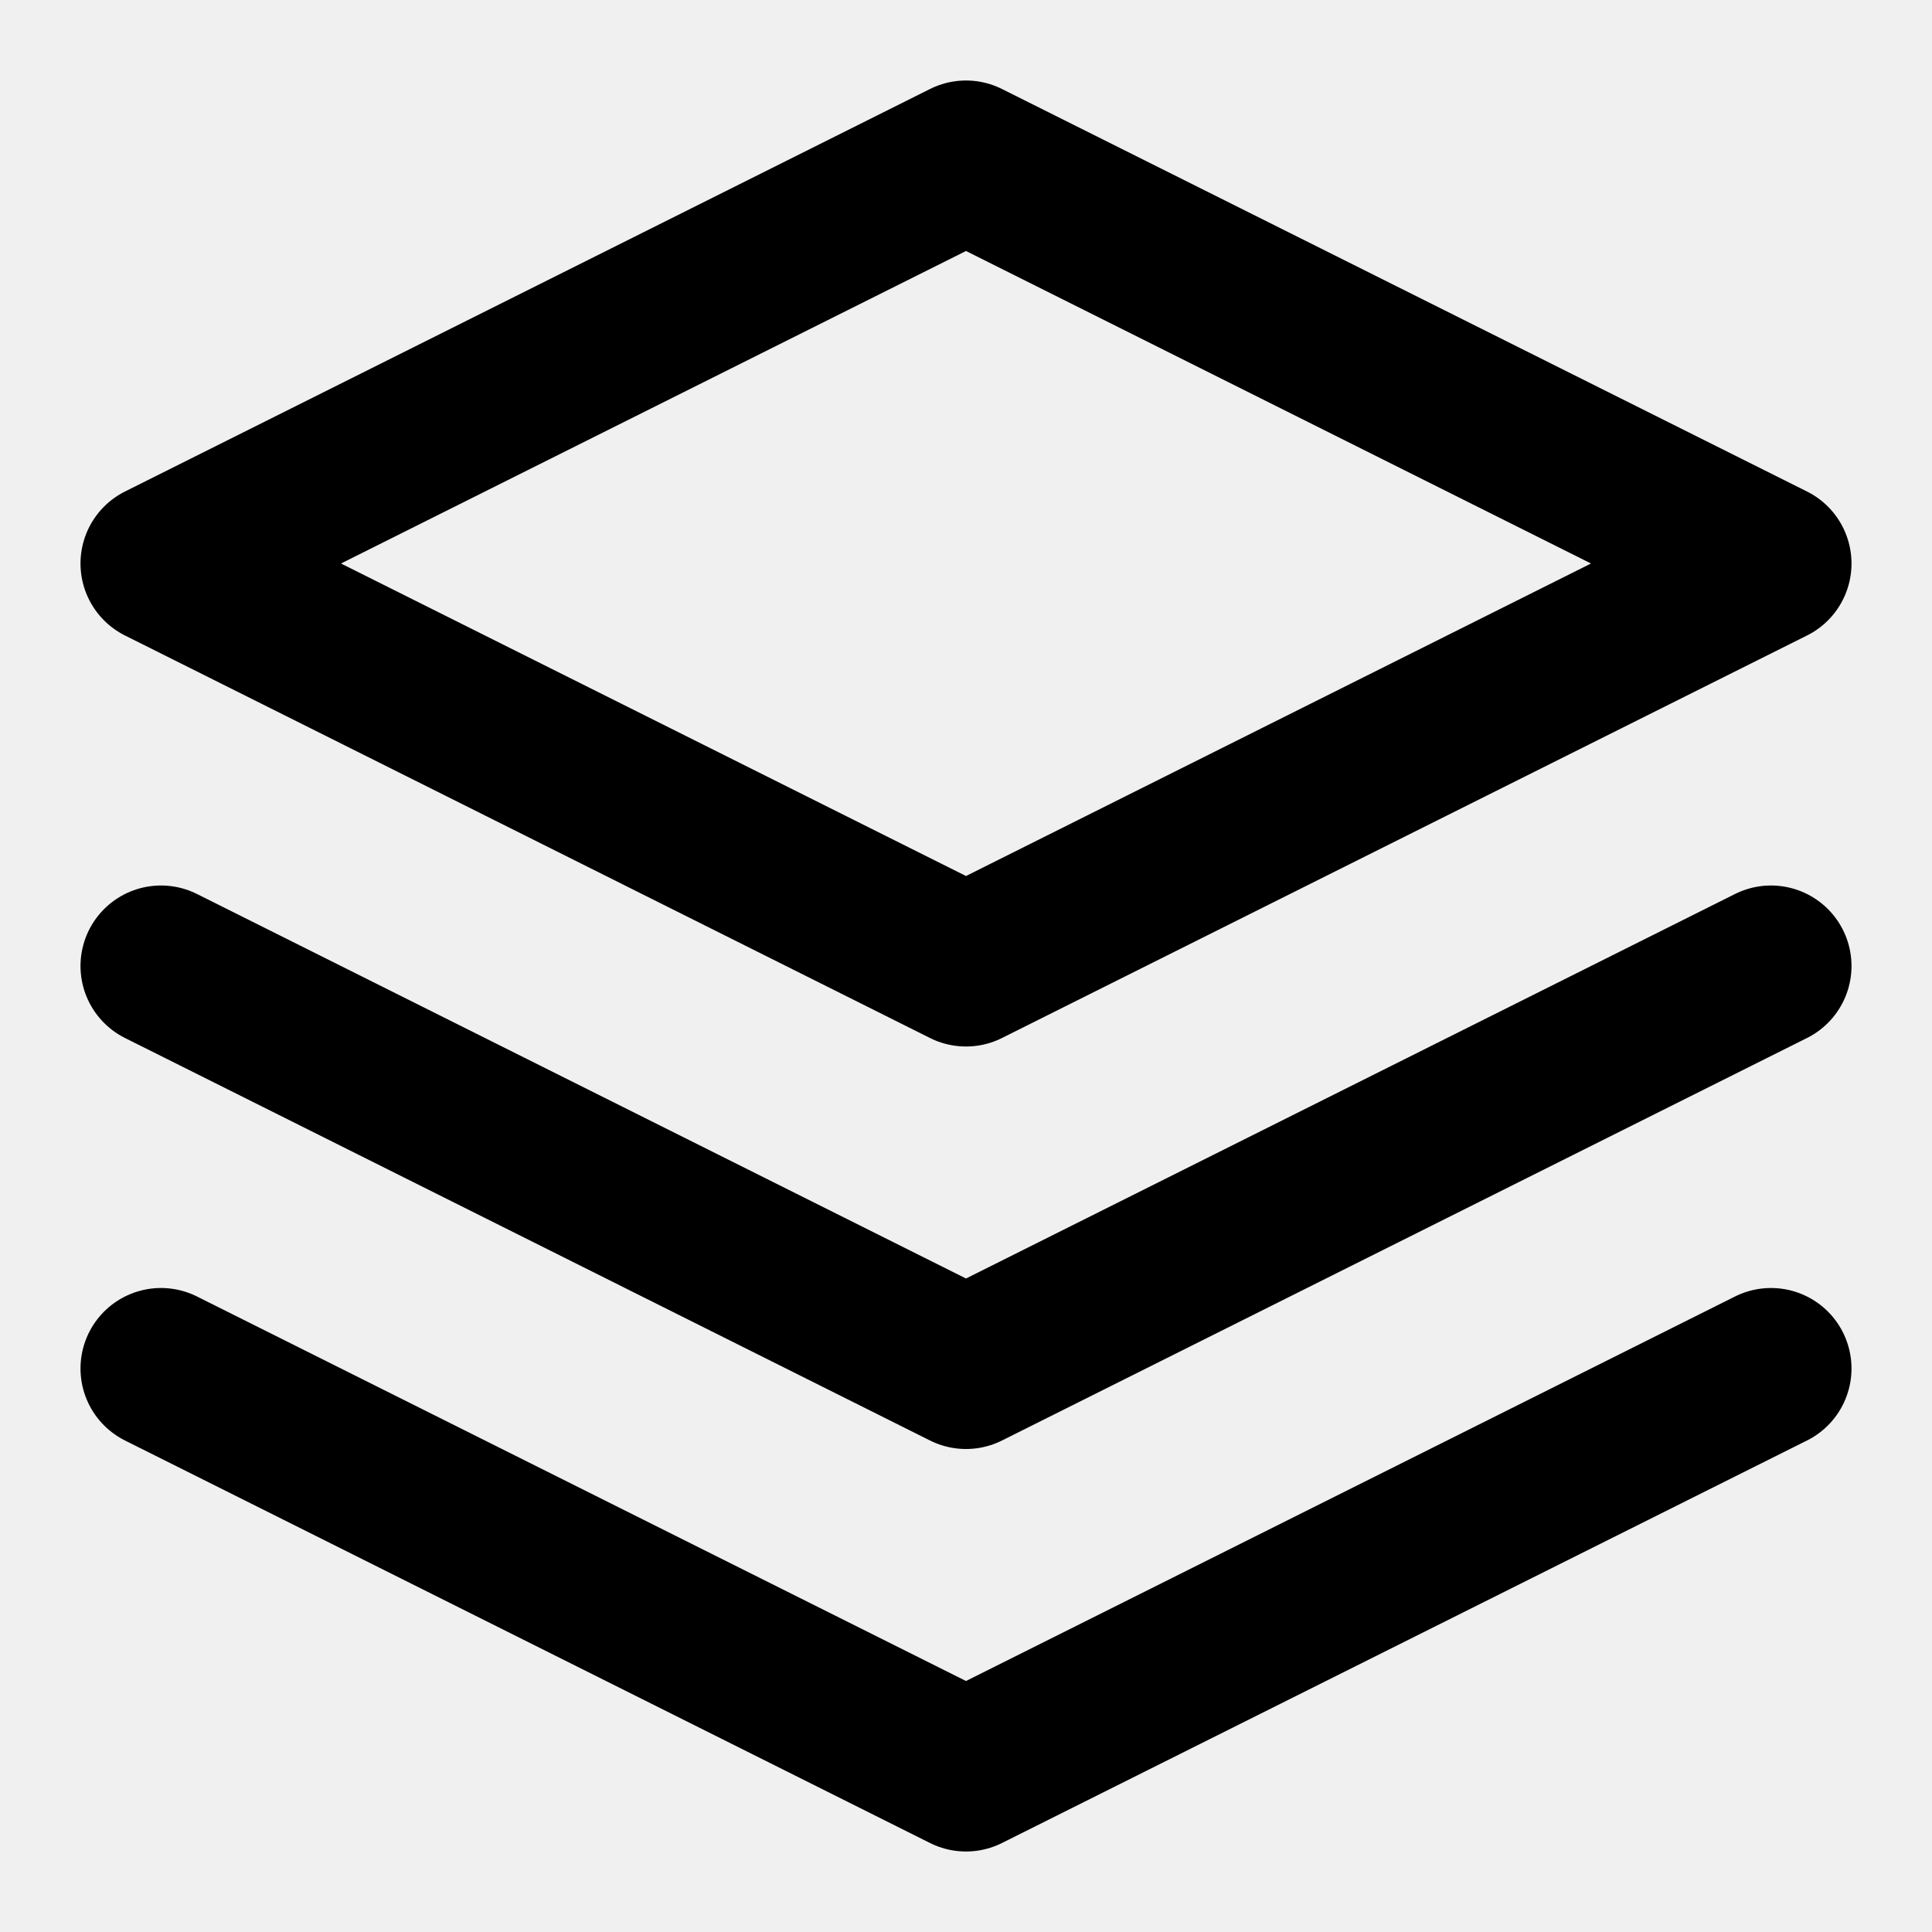
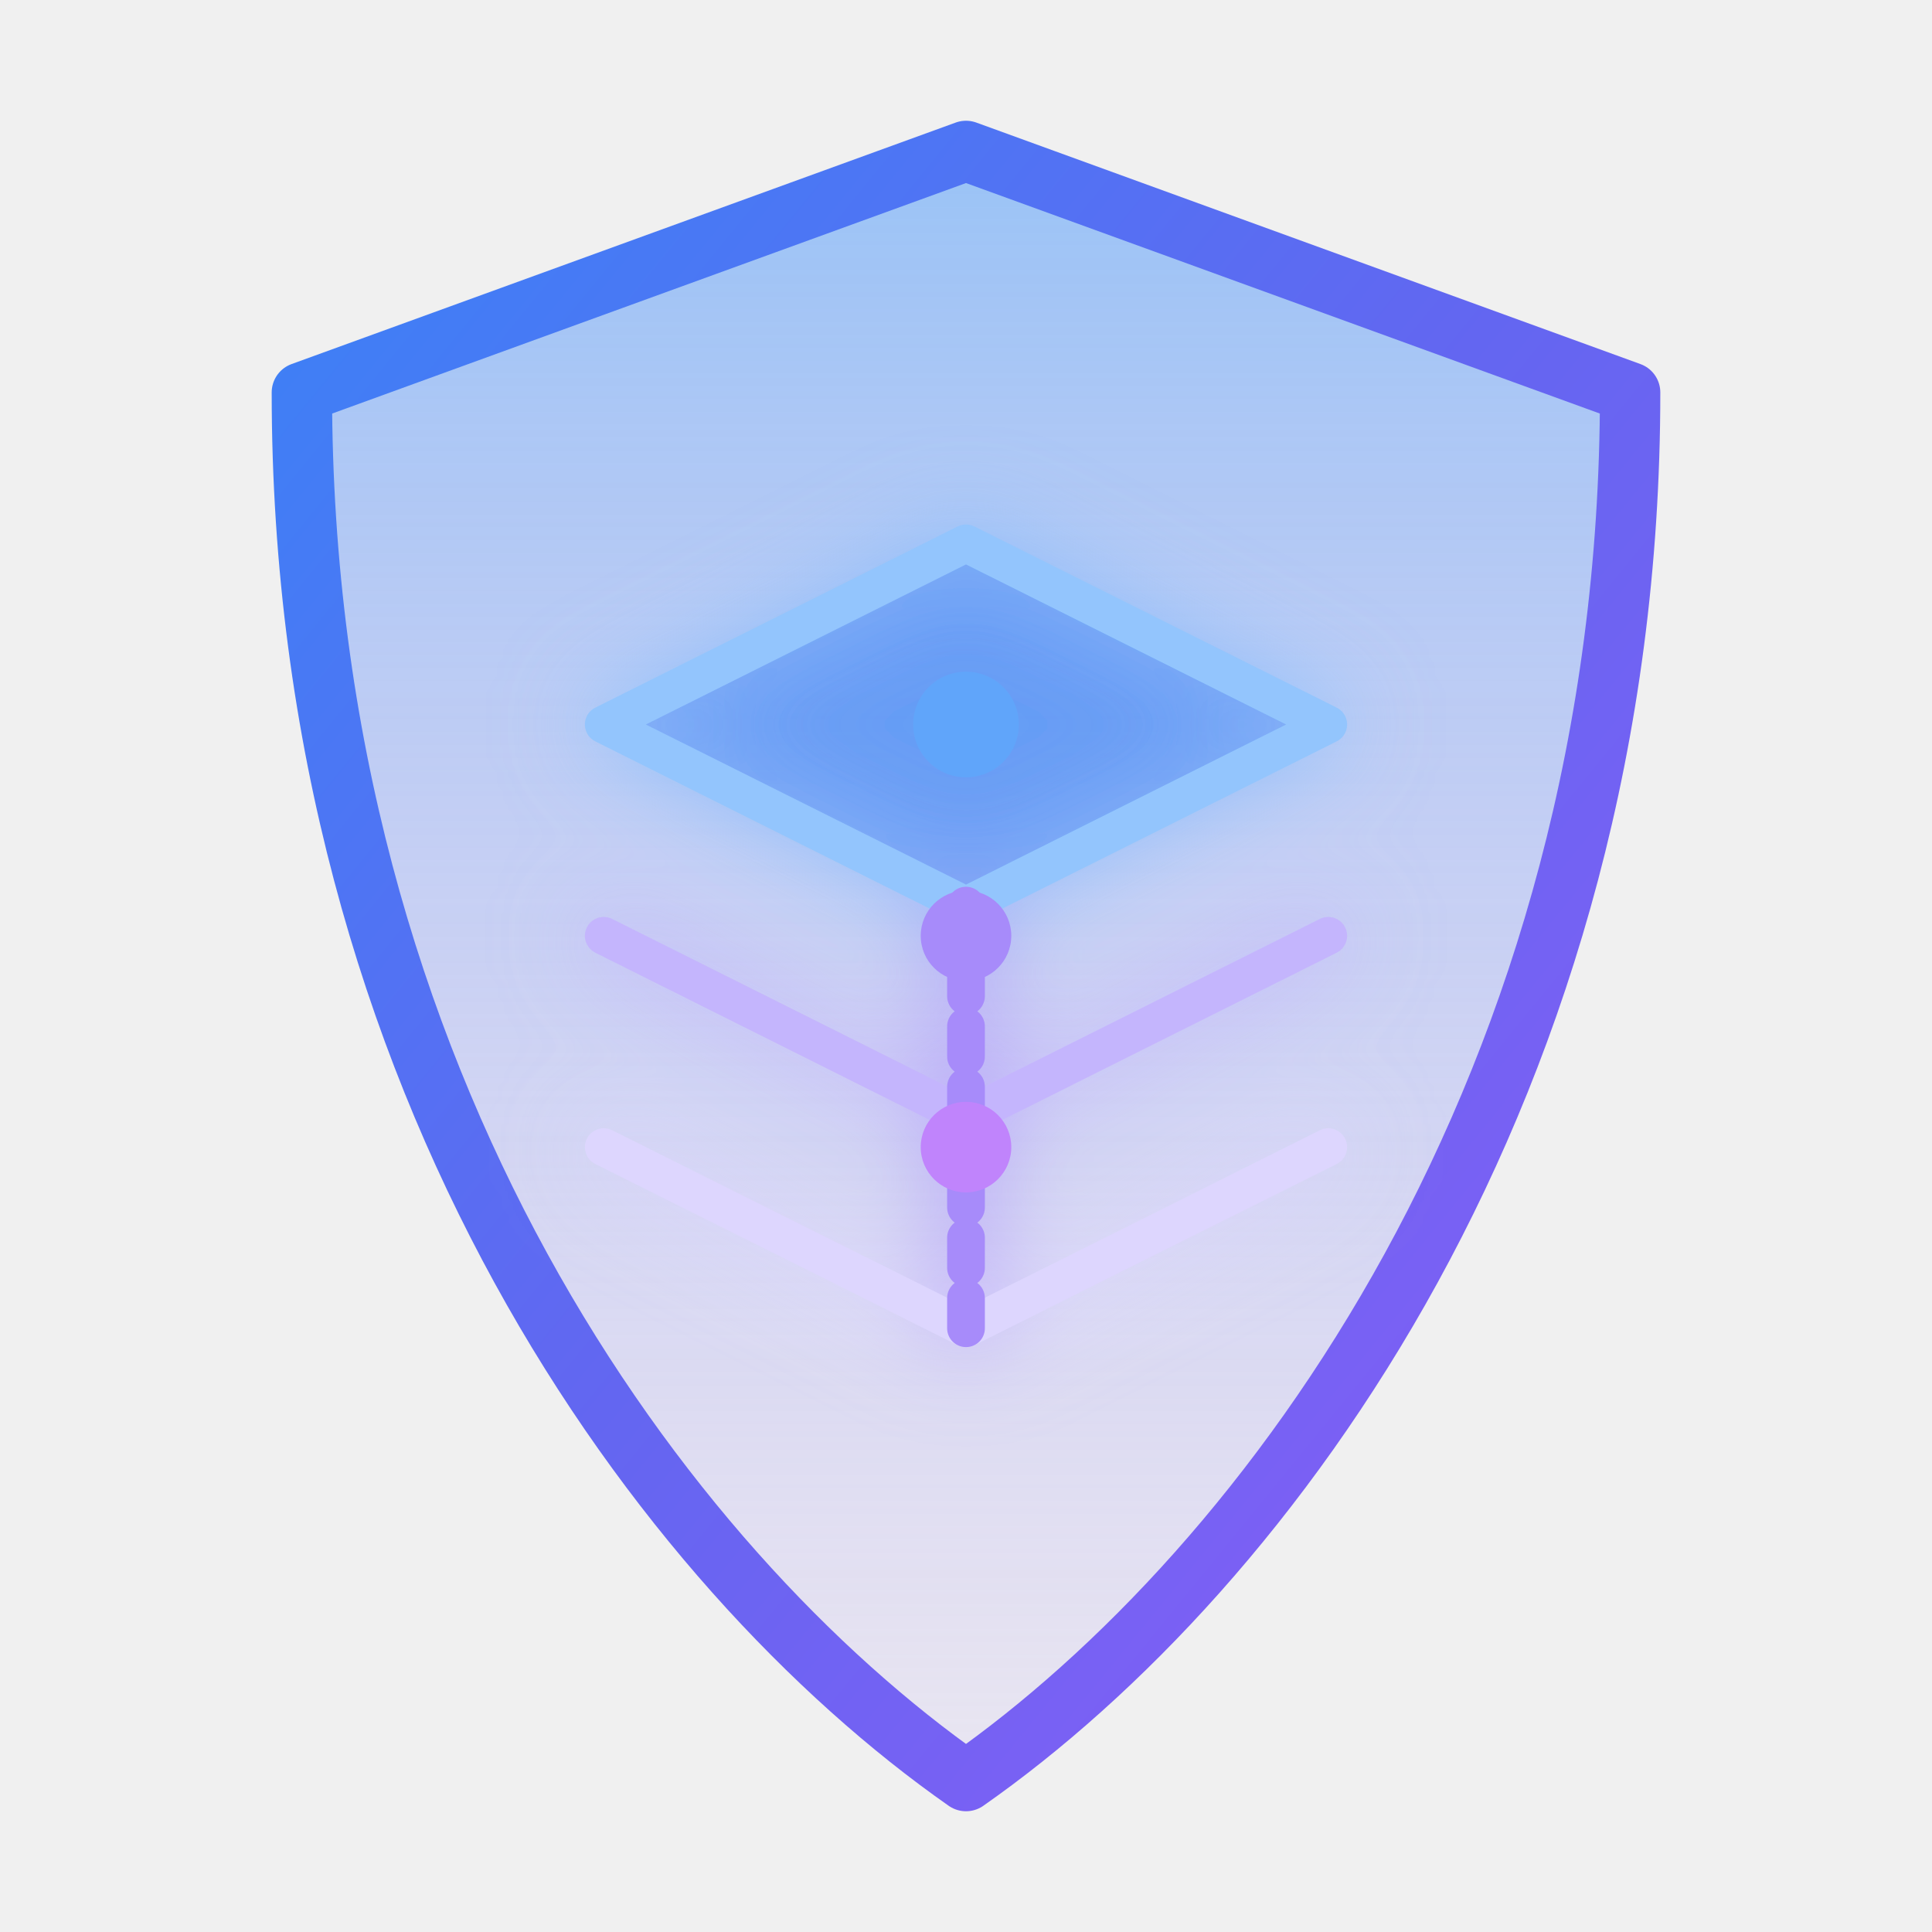
- <svg xmlns="http://www.w3.org/2000/svg" viewBox="0 0 24 24" width="24" height="24" fill="none" stroke="currentColor" stroke-width="2" stroke-linecap="round" stroke-linejoin="round">
-   <path d="M12 2L2 7l10 5 10-5-10-5zM2 17l10 5 10-5M2 12l10 5 10-5" />
+ <svg xmlns="http://www.w3.org/2000/svg" viewBox="0 0 128 128" width="128" height="128">
+   <defs>
+     <linearGradient id="shieldGrad" x1="0%" y1="0%" x2="100%" y2="100%">
+       <stop offset="0%" stop-color="#3b82f6" />
+       <stop offset="50%" stop-color="#6366f1" />
+       <stop offset="100%" stop-color="#8b5cf6" />
+     </linearGradient>
+     <linearGradient id="glowGrad" x1="0%" y1="0%" x2="0%" y2="100%">
+       <stop offset="0%" stop-color="#60a5fa" stop-opacity="0.6" />
+       <stop offset="100%" stop-color="#a78bfa" stop-opacity="0.1" />
+     </linearGradient>
+     <filter id="glow" x="-20%" y="-20%" width="140%" height="140%">
+       <feGaussianBlur stdDeviation="3" result="blur" />
+       <feComposite in="SourceGraphic" in2="blur" operator="over" />
+     </filter>
+   </defs>
+   <path d="M64 10 L108 26 C108 72 84 104 64 118 C44 104 20 72 20 26 Z" fill="url(#glowGrad)" stroke="url(#shieldGrad)" stroke-width="4" stroke-linejoin="round" />
+   <g filter="url(#glow)" stroke="#ffffff" stroke-width="2.5" stroke-linecap="round" stroke-linejoin="round" fill="none">
+     <path d="M64 36 L88 48 L64 60 L40 48 Z" fill="rgba(59, 130, 246, 0.4)" stroke="#93c5fd" />
+     <path d="M40 62 L64 74 L88 62" stroke="#c4b5fd" />
+     <path d="M40 76 L64 88 L88 76" stroke="#ddd6fe" />
+     <line x1="64" y1="60" x2="64" y2="74" stroke="#a78bfa" stroke-dasharray="2,2" />
+     <line x1="64" y1="74" x2="64" y2="88" stroke="#a78bfa" stroke-dasharray="2,2" />
+   </g>
+   <circle cx="64" cy="48" r="3.5" fill="#60a5fa" />
+   <circle cx="64" cy="62" r="3" fill="#a78bfa" />
+   <circle cx="64" cy="76" r="3" fill="#c084fc" />
</svg>
